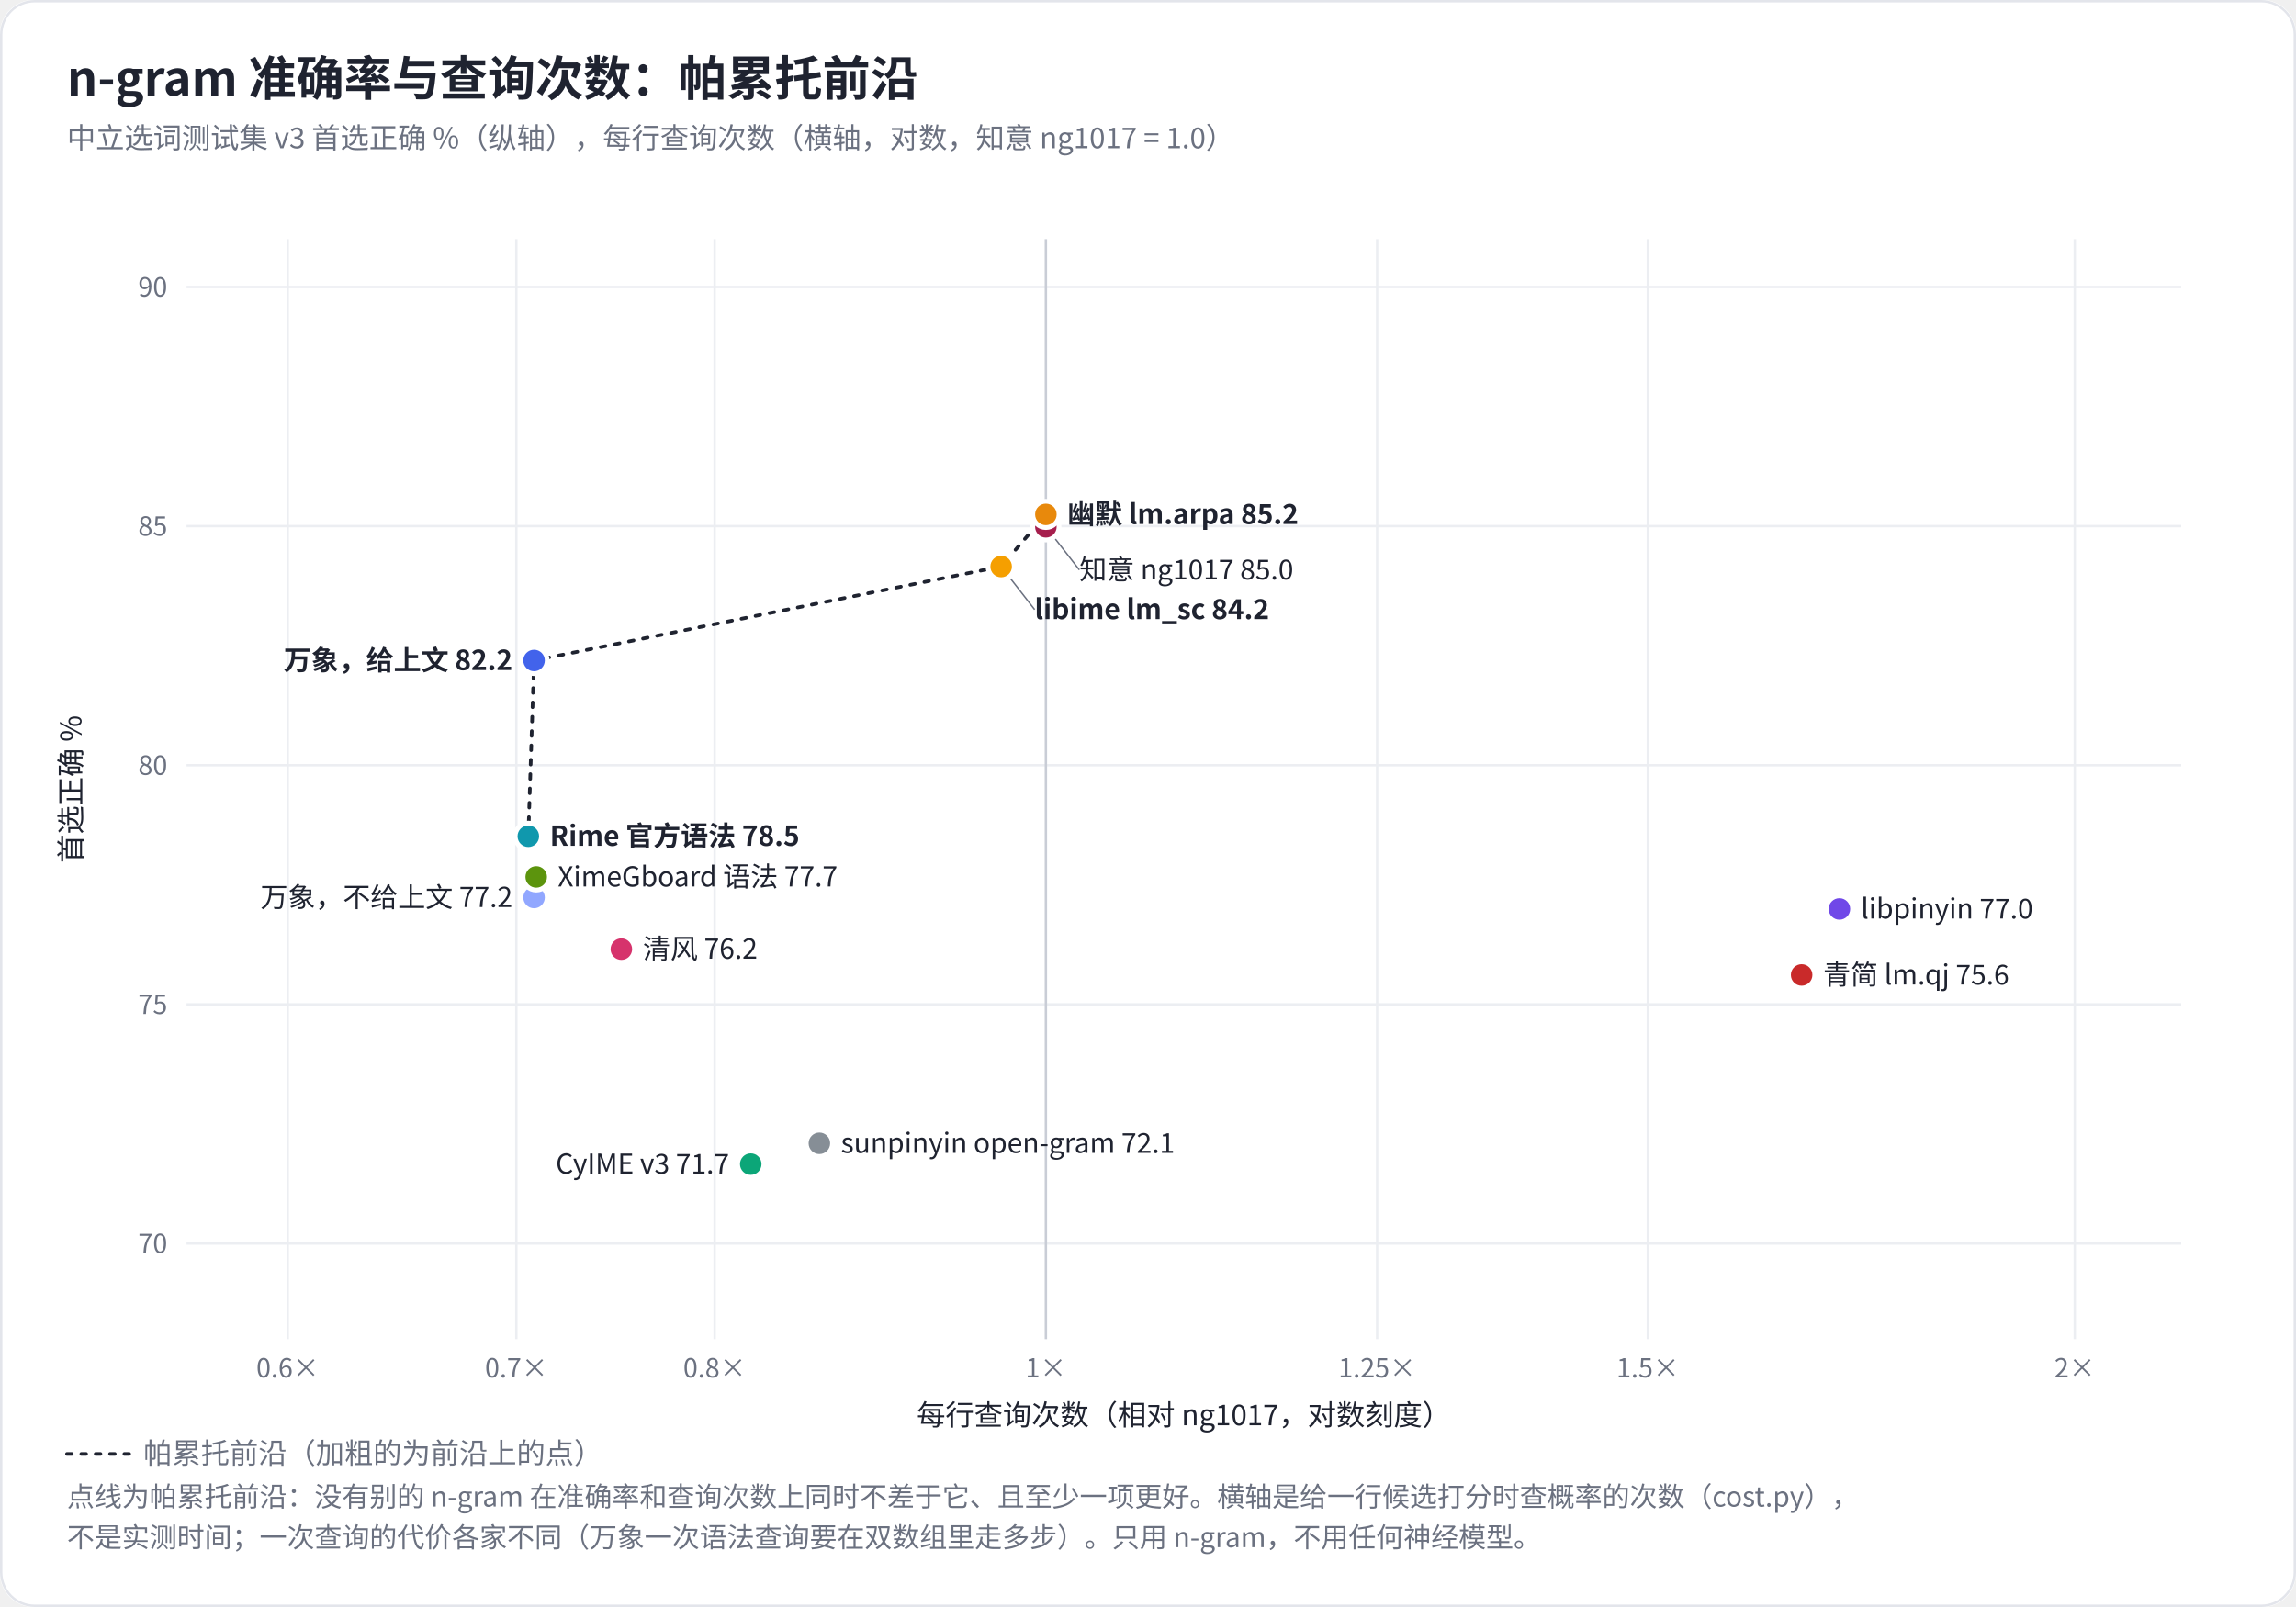
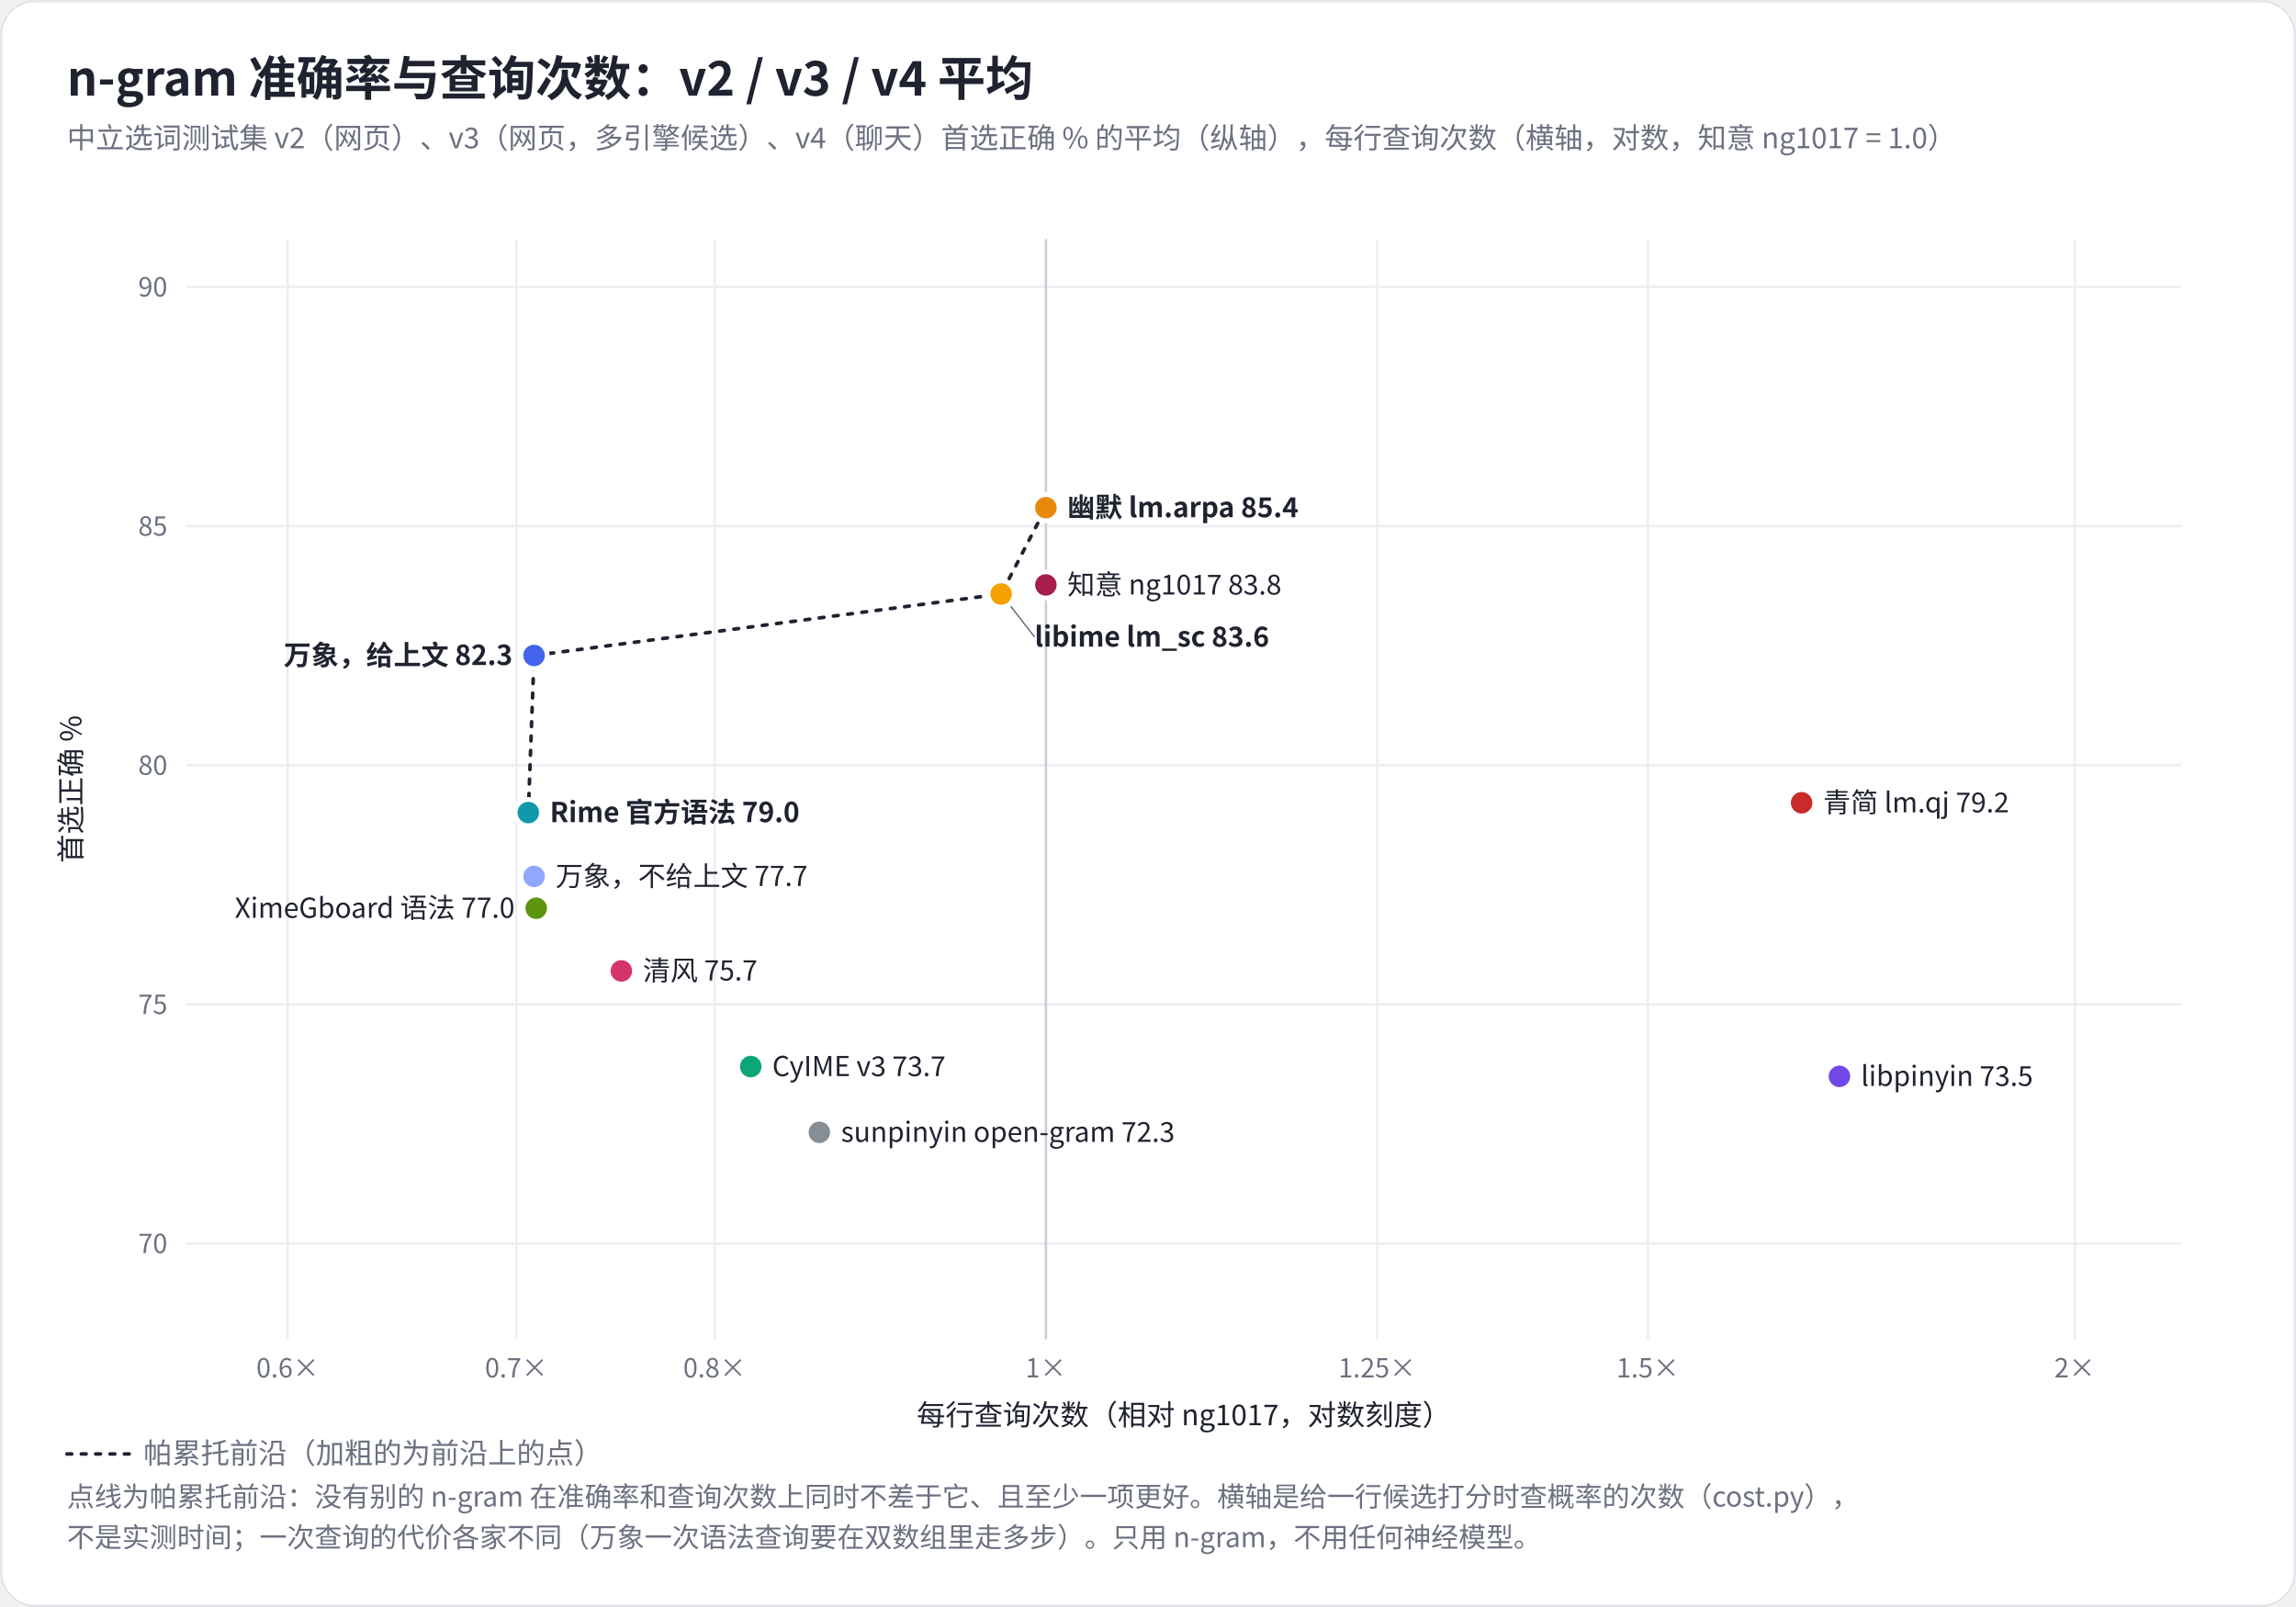
<svg xmlns="http://www.w3.org/2000/svg" width="960" height="672" viewBox="0 0 960 672" font-family="'Microsoft YaHei','PingFang SC','Noto Sans CJK SC','Segoe UI',sans-serif">
  <rect width="960" height="672" rx="14" fill="#FFFFFF" />
  <rect x="0.5" y="0.5" width="959" height="671" rx="14" fill="none" stroke="#E3E5EB" />
-   <text x="28" y="40" font-size="20" font-weight="700" fill="#1F2330">n-gram 准确率与查询次数：帕累托前沿</text>
-   <text x="28" y="62" font-size="12" fill="#6B7180">中立选词测试集 v3 首选正确 %（纵轴），每行查询次数（横轴，对数，知意 ng1017 = 1.0）</text>
+   <text x="28" y="40" font-size="20" font-weight="700" fill="#1F2330">n-gram 准确率与查询次数：v2 / v3 / v4 平均</text>
+   <text x="28" y="62" font-size="12" fill="#6B7180">中立选词测试集 v2（网页）、v3（网页，多引擎候选）、v4（聊天）首选正确 % 的平均（纵轴），每行查询次数（横轴，对数，知意 ng1017 = 1.0）</text>
  <line x1="78" y1="520.0" x2="912" y2="520.0" stroke="#ECEEF2" />
  <text x="70" y="524.0" font-size="11" fill="#6B7180" text-anchor="end">70</text>
  <line x1="78" y1="420.0" x2="912" y2="420.0" stroke="#ECEEF2" />
  <text x="70" y="424.0" font-size="11" fill="#6B7180" text-anchor="end">75</text>
  <line x1="78" y1="320.0" x2="912" y2="320.0" stroke="#ECEEF2" />
  <text x="70" y="324.0" font-size="11" fill="#6B7180" text-anchor="end">80</text>
  <line x1="78" y1="220.0" x2="912" y2="220.0" stroke="#ECEEF2" />
  <text x="70" y="224.0" font-size="11" fill="#6B7180" text-anchor="end">85</text>
  <line x1="78" y1="120.0" x2="912" y2="120.0" stroke="#ECEEF2" />
  <text x="70" y="124.0" font-size="11" fill="#6B7180" text-anchor="end">90</text>
  <line x1="120.3" y1="100" x2="120.3" y2="560" stroke="#ECEEF2" />
  <text x="120.3" y="576" font-size="11" fill="#6B7180" text-anchor="middle">0.6×</text>
  <line x1="215.9" y1="100" x2="215.9" y2="560" stroke="#ECEEF2" />
  <text x="215.9" y="576" font-size="11" fill="#6B7180" text-anchor="middle">0.7×</text>
  <line x1="298.8" y1="100" x2="298.8" y2="560" stroke="#ECEEF2" />
  <text x="298.8" y="576" font-size="11" fill="#6B7180" text-anchor="middle">0.8×</text>
  <line x1="437.3" y1="100" x2="437.3" y2="560" stroke="#C9CDD6" />
  <text x="437.3" y="576" font-size="11" fill="#6B7180" text-anchor="middle">1×</text>
  <line x1="575.8" y1="100" x2="575.8" y2="560" stroke="#ECEEF2" />
  <text x="575.8" y="576" font-size="11" fill="#6B7180" text-anchor="middle">1.25×</text>
  <line x1="689.0" y1="100" x2="689.0" y2="560" stroke="#ECEEF2" />
  <text x="689.0" y="576" font-size="11" fill="#6B7180" text-anchor="middle">1.5×</text>
  <line x1="867.5" y1="100" x2="867.5" y2="560" stroke="#ECEEF2" />
  <text x="867.5" y="576" font-size="11" fill="#6B7180" text-anchor="middle">2×</text>
  <text x="495.0" y="596" font-size="12" fill="#1F2330" text-anchor="middle">每行查询次数（相对 ng1017，对数刻度）</text>
  <text x="34" y="330.0" font-size="12" fill="#1F2330" text-anchor="middle" transform="rotate(-90 34 330.0)">首选正确 %</text>
-   <path d="M220.9,349.7 L223.3,276.2 L418.6,236.9 L437.3,215.1" fill="none" stroke="#1F2330" stroke-width="1.5" stroke-dasharray="2 4" stroke-linecap="round" />
-   <text x="446.3" y="219.1" font-size="11.5" font-weight="700" fill="#1F2330" text-anchor="start">幽默 lm.arpa 85.2</text>
-   <line x1="437.3" y1="220.3" x2="451.3" y2="238.3" stroke="#6B7180" stroke-width="0.6" />
-   <text x="451.3" y="242.3" font-size="11.5" fill="#1F2330" text-anchor="start">知意 ng1017 85.0</text>
-   <line x1="418.6" y1="236.9" x2="432.6" y2="254.9" stroke="#6B7180" stroke-width="0.6" />
-   <text x="432.6" y="258.9" font-size="11.5" font-weight="700" fill="#1F2330" text-anchor="start">libime lm_sc 84.2</text>
-   <text x="214.3" y="280.2" font-size="11.5" font-weight="700" fill="#1F2330" text-anchor="end">万象，给上文 82.2</text>
-   <text x="229.9" y="353.7" font-size="11.5" font-weight="700" fill="#1F2330" text-anchor="start">Rime 官方语法 78.5</text>
-   <text x="233.2" y="370.7" font-size="11.5" fill="#1F2330" text-anchor="start">XimeGboard 语法 77.7</text>
-   <text x="214.3" y="379.3" font-size="11.5" fill="#1F2330" text-anchor="end">万象，不给上文 77.2</text>
-   <text x="778.1" y="384.1" font-size="11.5" fill="#1F2330" text-anchor="start">libpinyin 77.0</text>
-   <text x="268.8" y="400.9" font-size="11.5" fill="#1F2330" text-anchor="start">清风 76.2</text>
-   <text x="762.3" y="411.7" font-size="11.5" fill="#1F2330" text-anchor="start">青简 lm.qj 75.6</text>
-   <text x="351.6" y="482.1" font-size="11.5" fill="#1F2330" text-anchor="start">sunpinyin open-gram 72.1</text>
-   <text x="304.9" y="490.8" font-size="11.5" fill="#1F2330" text-anchor="end">CyIME v3 71.7</text>
-   <circle cx="437.3" cy="220.3" r="5.5" fill="#A61E4D" stroke="#FFFFFF" stroke-width="2" />
-   <circle cx="437.3" cy="215.1" r="5.5" fill="#E8890C" stroke="#FFFFFF" stroke-width="2" />
-   <circle cx="418.6" cy="236.9" r="5.5" fill="#F59F00" stroke="#FFFFFF" stroke-width="2" />
-   <circle cx="223.3" cy="276.2" r="5.5" fill="#4263EB" stroke="#FFFFFF" stroke-width="2" />
-   <circle cx="223.3" cy="375.3" r="5.5" fill="#91A7FF" stroke="#FFFFFF" stroke-width="2" />
-   <circle cx="220.9" cy="349.7" r="5.5" fill="#1098AD" stroke="#FFFFFF" stroke-width="2" />
-   <circle cx="224.2" cy="366.7" r="5.5" fill="#5C940D" stroke="#FFFFFF" stroke-width="2" />
-   <circle cx="259.8" cy="396.9" r="5.5" fill="#D6336C" stroke="#FFFFFF" stroke-width="2" />
-   <circle cx="753.3" cy="407.7" r="5.5" fill="#C92A2A" stroke="#FFFFFF" stroke-width="2" />
-   <circle cx="769.1" cy="380.1" r="5.5" fill="#7048E8" stroke="#FFFFFF" stroke-width="2" />
-   <circle cx="342.6" cy="478.1" r="5.5" fill="#868E96" stroke="#FFFFFF" stroke-width="2" />
-   <circle cx="313.9" cy="486.8" r="5.5" fill="#0CA678" stroke="#FFFFFF" stroke-width="2" />
+   <path d="M220.9,339.8 L223.3,274.1 L418.6,248.4 L437.3,212.3" fill="none" stroke="#1F2330" stroke-width="1.5" stroke-dasharray="2 4" stroke-linecap="round" />
+   <text x="446.3" y="216.3" font-size="11.5" font-weight="700" fill="#1F2330" text-anchor="start">幽默 lm.arpa 85.4</text>
+   <text x="446.3" y="248.6" font-size="11.5" fill="#1F2330" text-anchor="start">知意 ng1017 83.8</text>
+   <line x1="418.6" y1="248.4" x2="432.6" y2="266.4" stroke="#6B7180" stroke-width="0.6" />
+   <text x="432.6" y="270.4" font-size="11.5" font-weight="700" fill="#1F2330" text-anchor="start">libime lm_sc 83.6</text>
+   <text x="214.3" y="278.1" font-size="11.5" font-weight="700" fill="#1F2330" text-anchor="end">万象，给上文 82.3</text>
+   <text x="762.3" y="339.7" font-size="11.5" fill="#1F2330" text-anchor="start">青简 lm.qj 79.2</text>
+   <text x="229.9" y="343.8" font-size="11.5" font-weight="700" fill="#1F2330" text-anchor="start">Rime 官方语法 79.0</text>
+   <text x="232.3" y="370.5" font-size="11.5" fill="#1F2330" text-anchor="start">万象，不给上文 77.7</text>
+   <text x="215.2" y="383.8" font-size="11.5" fill="#1F2330" text-anchor="end">XimeGboard 语法 77.0</text>
+   <text x="268.8" y="410.0" font-size="11.5" fill="#1F2330" text-anchor="start">清风 75.7</text>
+   <text x="322.9" y="450.0" font-size="11.5" fill="#1F2330" text-anchor="start">CyIME v3 73.7</text>
+   <text x="778.1" y="454.1" font-size="11.5" fill="#1F2330" text-anchor="start">libpinyin 73.5</text>
+   <text x="351.6" y="477.5" font-size="11.5" fill="#1F2330" text-anchor="start">sunpinyin open-gram 72.3</text>
+   <circle cx="437.3" cy="244.6" r="5.5" fill="#A61E4D" stroke="#FFFFFF" stroke-width="2" />
+   <circle cx="437.3" cy="212.3" r="5.5" fill="#E8890C" stroke="#FFFFFF" stroke-width="2" />
+   <circle cx="418.6" cy="248.4" r="5.5" fill="#F59F00" stroke="#FFFFFF" stroke-width="2" />
+   <circle cx="223.3" cy="274.1" r="5.5" fill="#4263EB" stroke="#FFFFFF" stroke-width="2" />
+   <circle cx="223.3" cy="366.5" r="5.5" fill="#91A7FF" stroke="#FFFFFF" stroke-width="2" />
+   <circle cx="220.9" cy="339.8" r="5.5" fill="#1098AD" stroke="#FFFFFF" stroke-width="2" />
+   <circle cx="224.2" cy="379.8" r="5.5" fill="#5C940D" stroke="#FFFFFF" stroke-width="2" />
+   <circle cx="259.8" cy="406.0" r="5.5" fill="#D6336C" stroke="#FFFFFF" stroke-width="2" />
+   <circle cx="753.3" cy="335.7" r="5.5" fill="#C92A2A" stroke="#FFFFFF" stroke-width="2" />
+   <circle cx="769.1" cy="450.1" r="5.5" fill="#7048E8" stroke="#FFFFFF" stroke-width="2" />
+   <circle cx="342.6" cy="473.5" r="5.5" fill="#868E96" stroke="#FFFFFF" stroke-width="2" />
+   <circle cx="313.9" cy="446.0" r="5.5" fill="#0CA678" stroke="#FFFFFF" stroke-width="2" />
  <line x1="28" y1="608" x2="54" y2="608" stroke="#1F2330" stroke-width="1.5" stroke-dasharray="2 4" stroke-linecap="round" />
  <text x="60" y="612" font-size="12" fill="#6B7180">帕累托前沿（加粗的为前沿上的点）</text>
  <text x="28" y="630" font-size="11.5" fill="#6B7180">点线为帕累托前沿：没有别的 n-gram 在准确率和查询次数上同时不差于它、且至少一项更好。横轴是给一行候选打分时查概率的次数（cost.py），</text>
  <text x="28" y="647" font-size="11.5" fill="#6B7180">不是实测时间；一次查询的代价各家不同（万象一次语法查询要在双数组里走多步）。只用 n-gram，不用任何神经模型。</text>
</svg>
